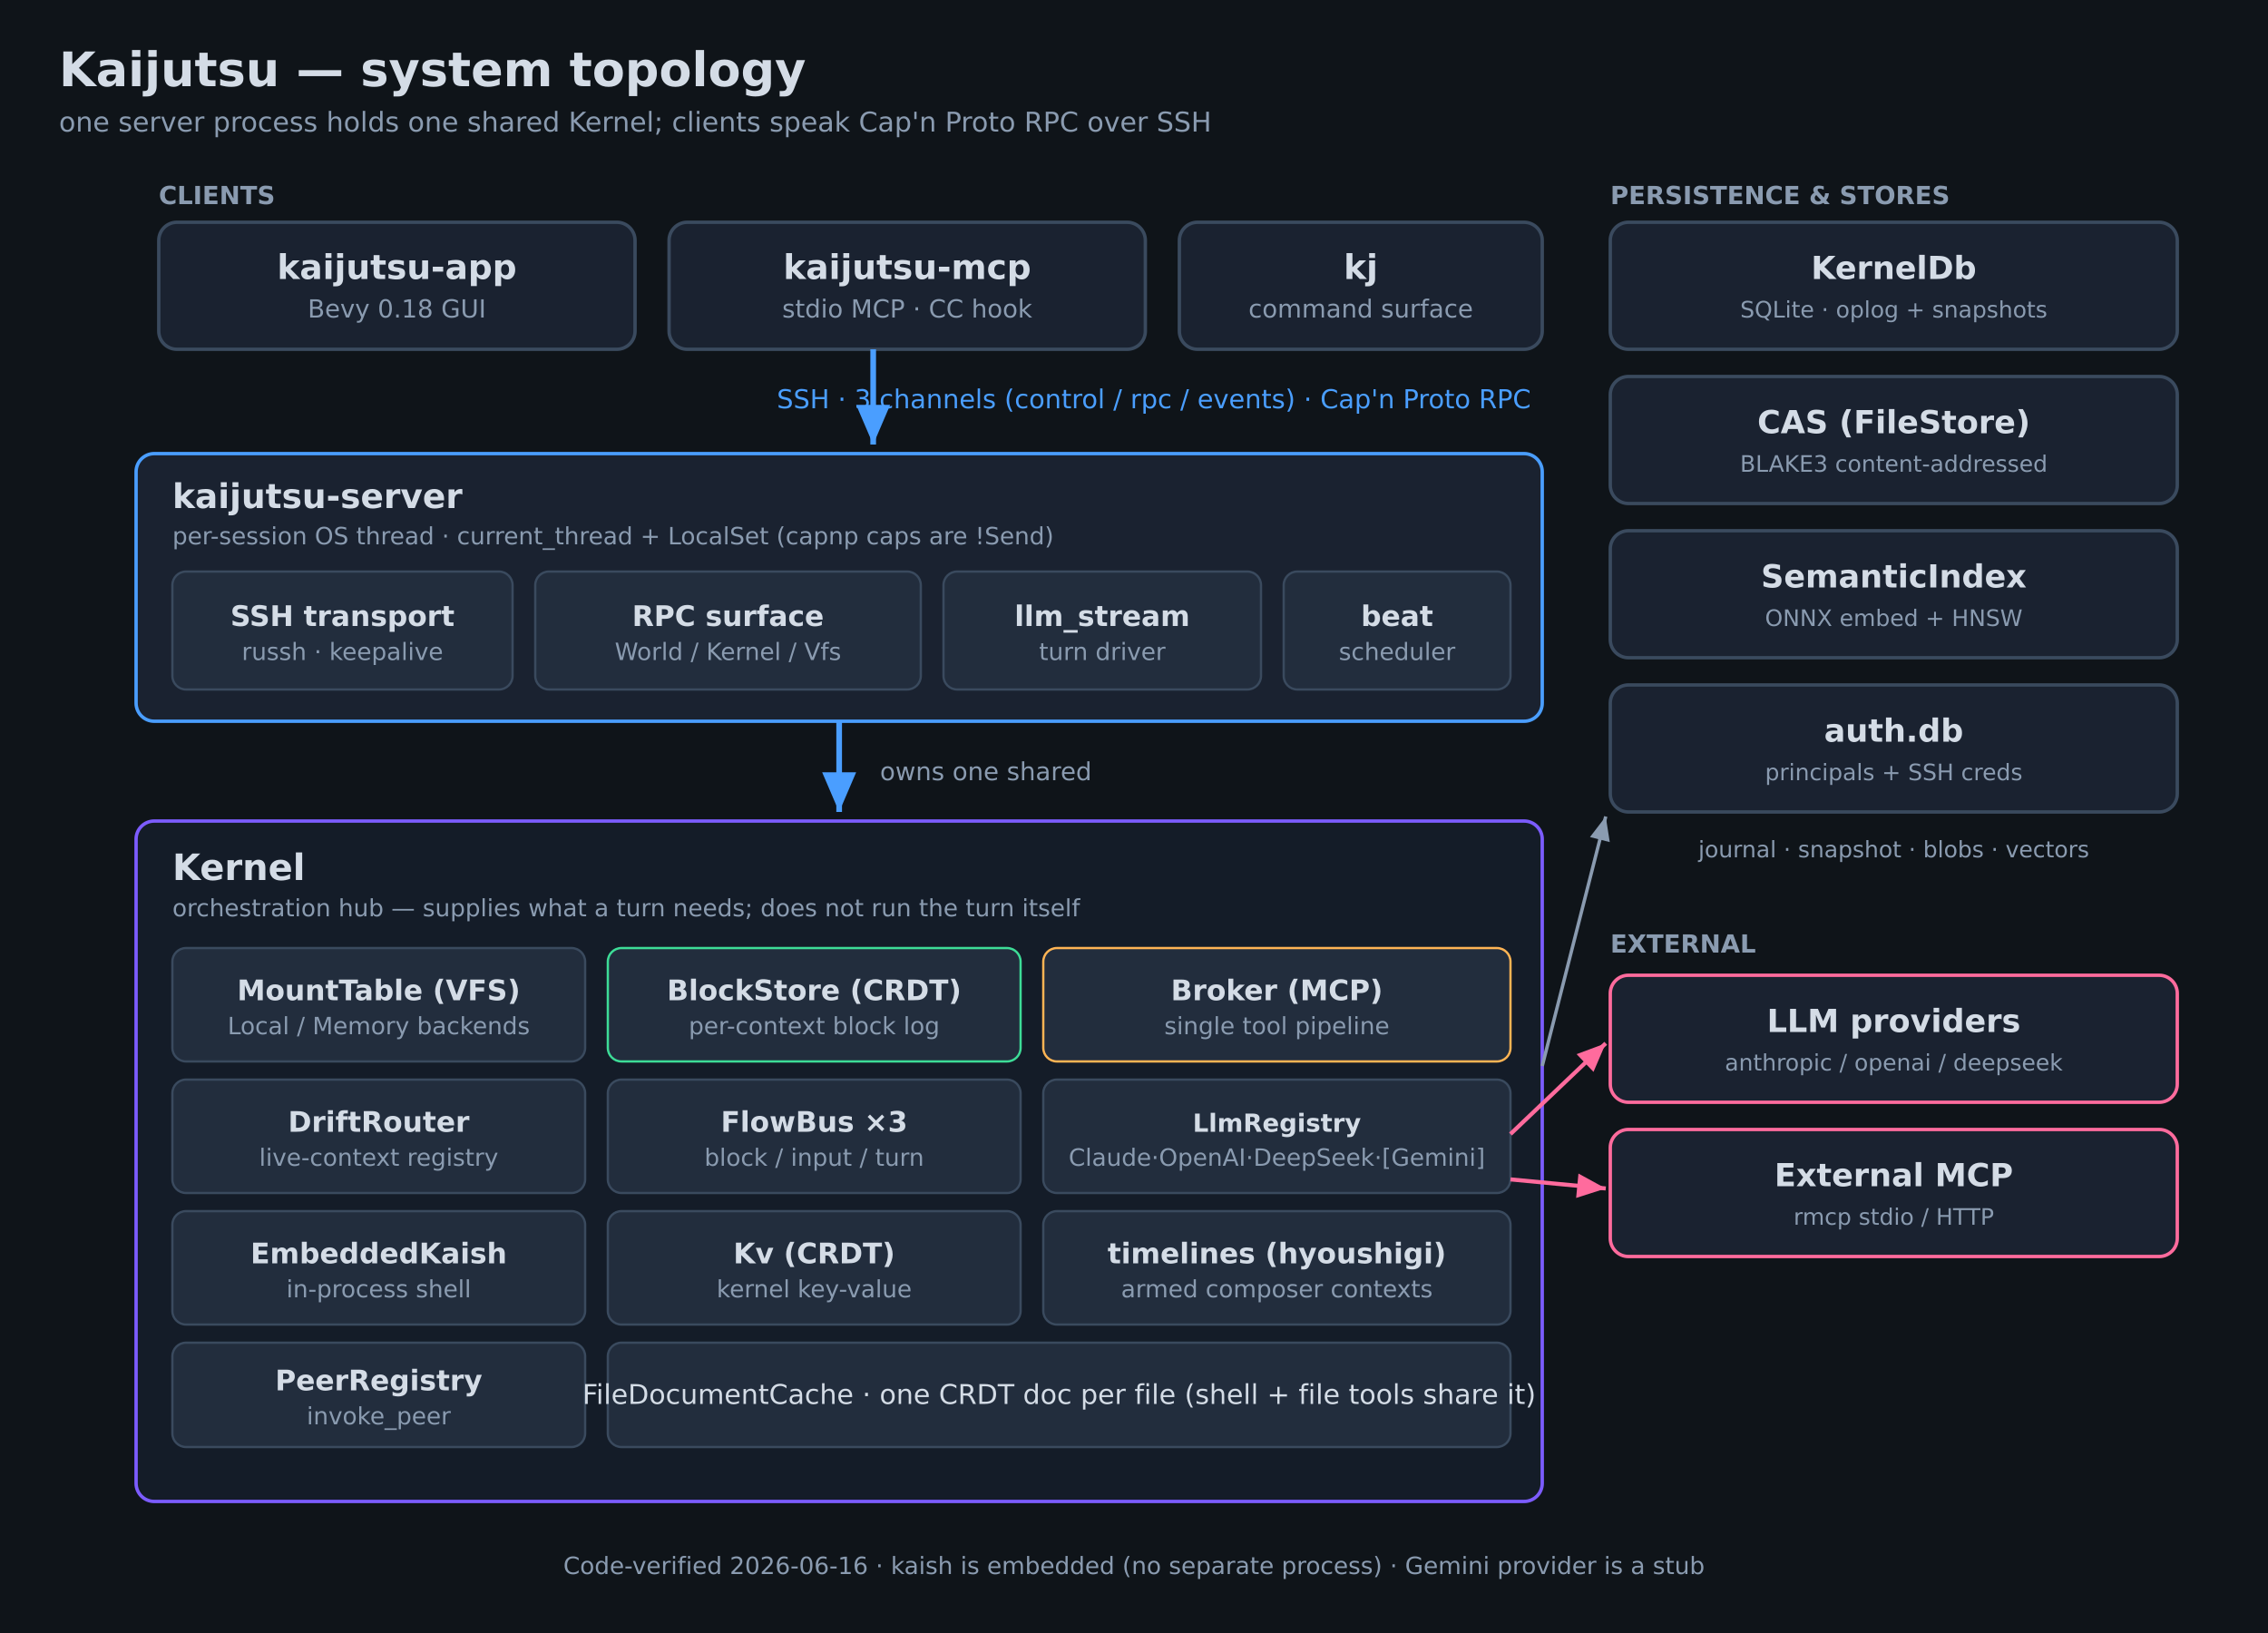
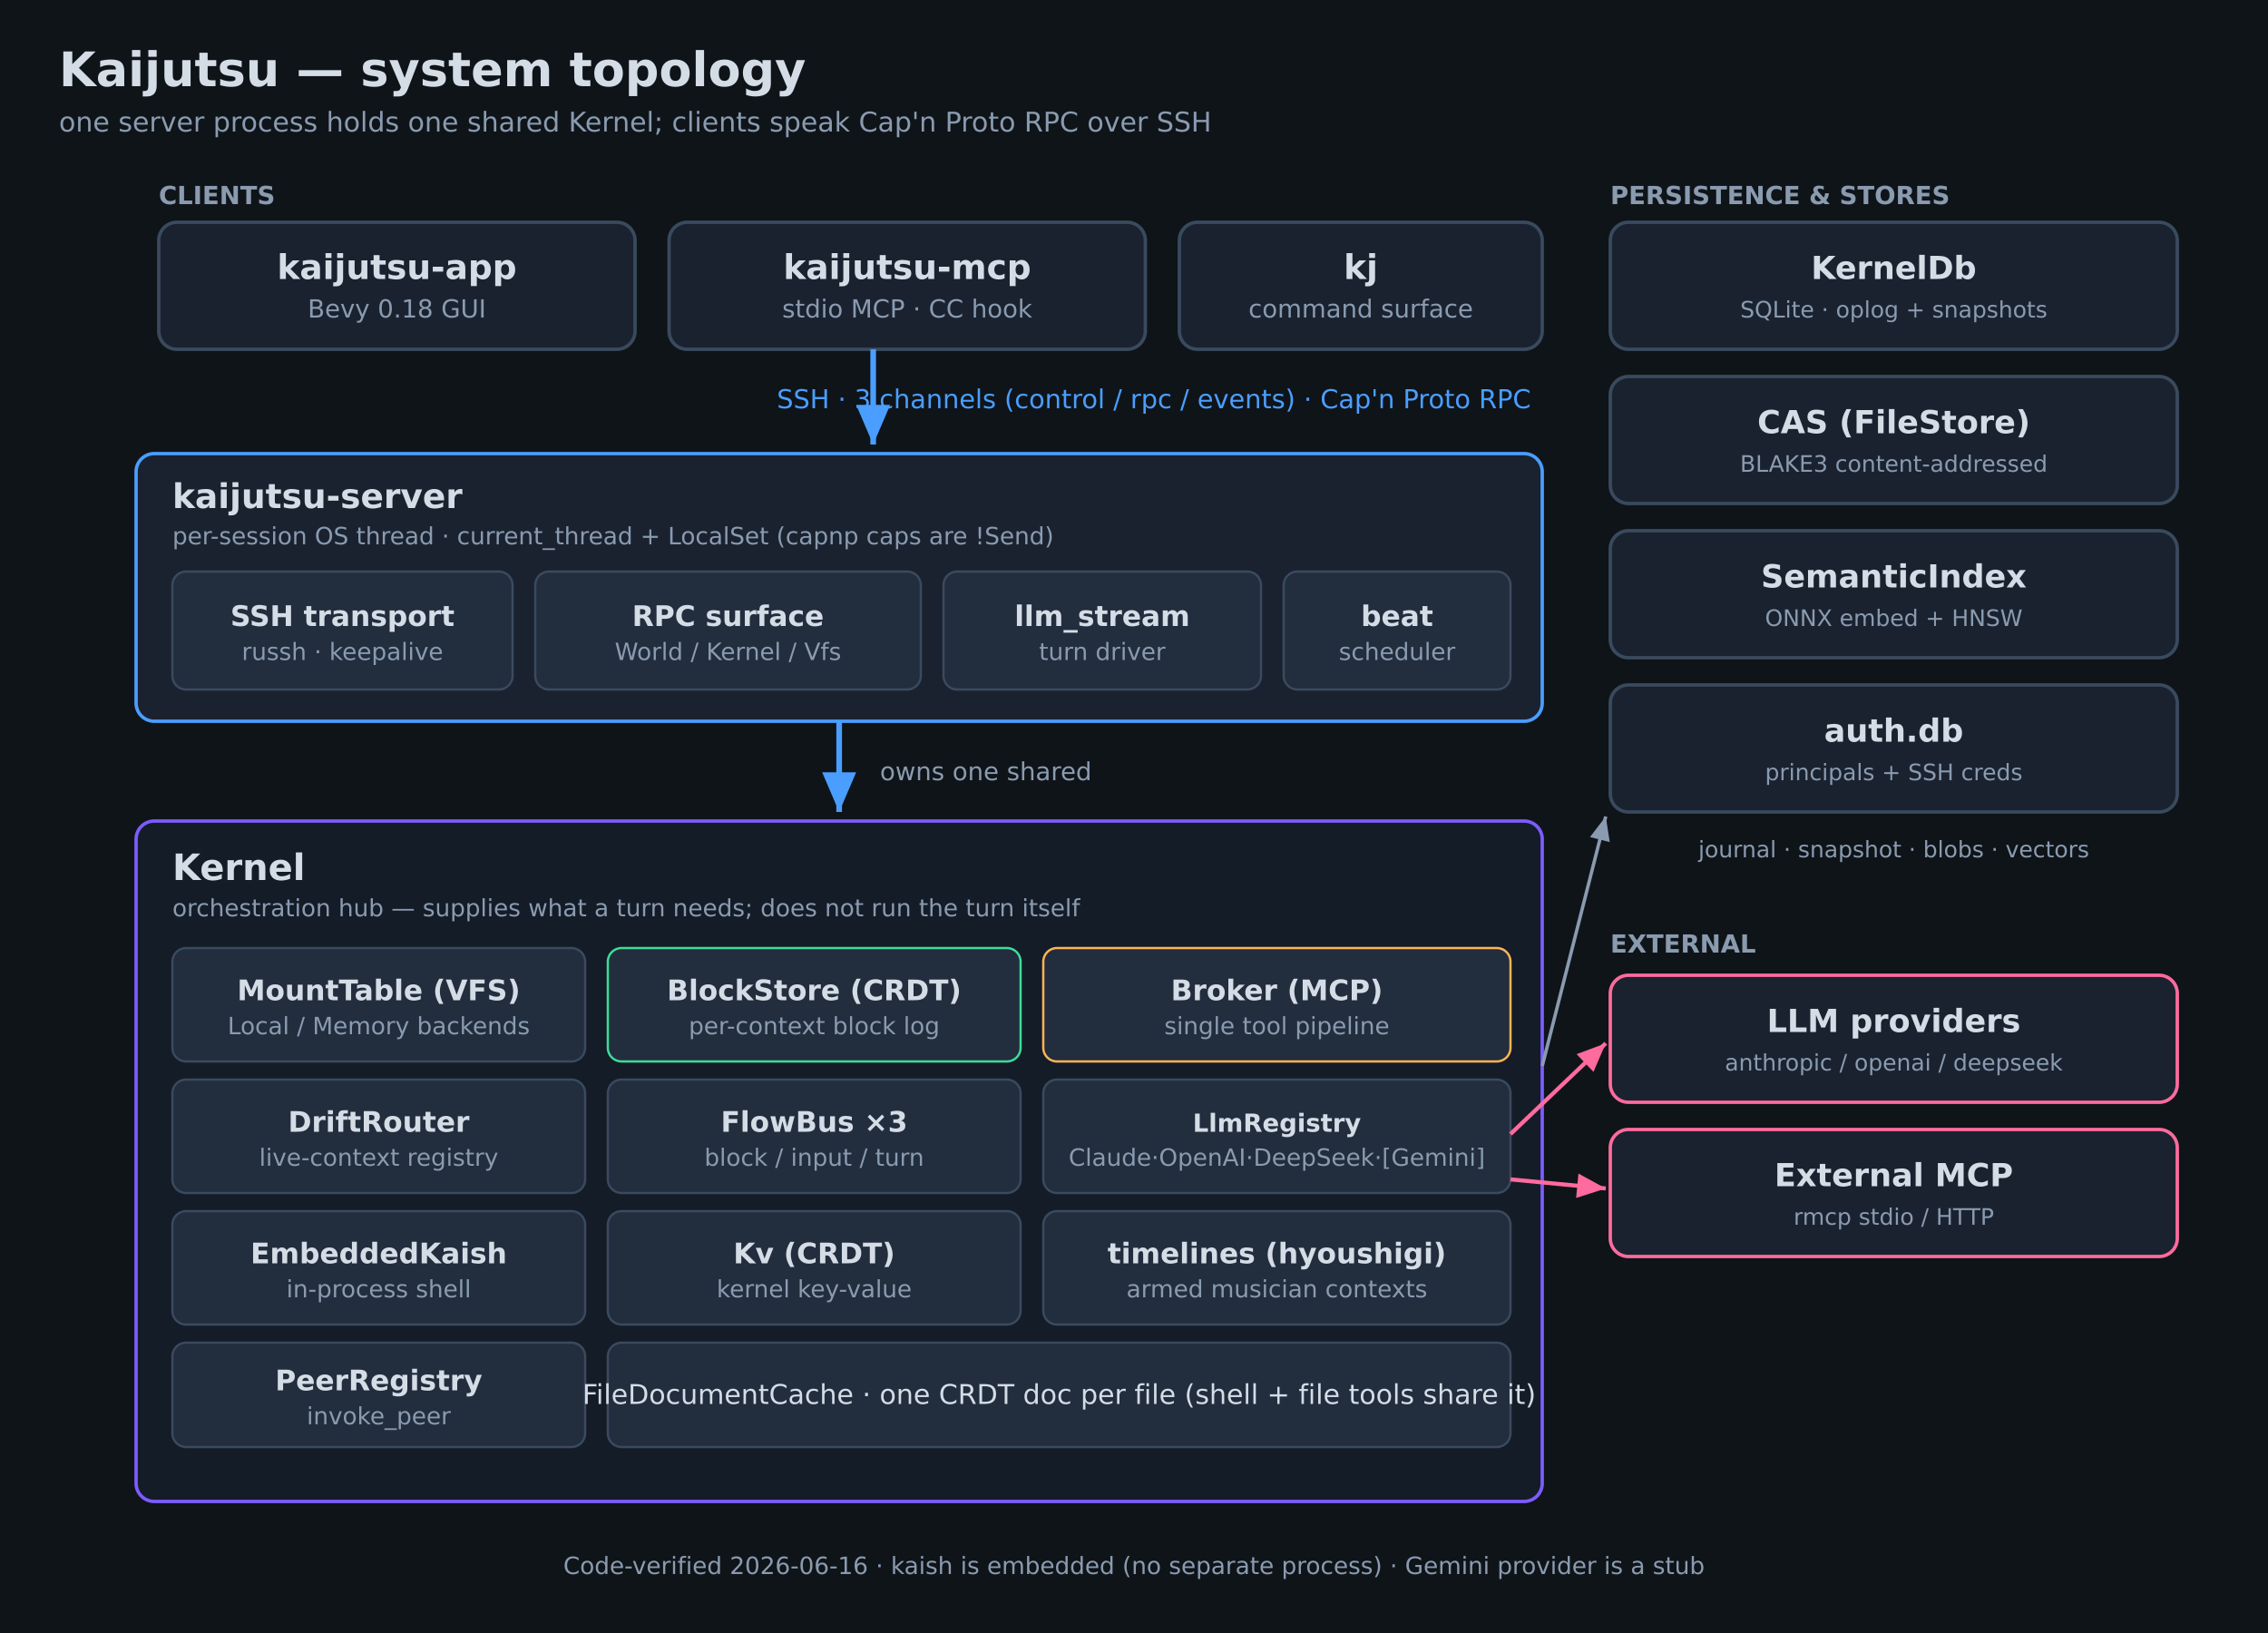
<svg xmlns="http://www.w3.org/2000/svg" width="1000" height="720" viewBox="0 0 1000 720">
  <rect width="1000" height="720" fill="#0f1419" />
  <defs>
    <marker id="ah" markerWidth="9" markerHeight="9" refX="7" refY="3" orient="auto">
      <path d="M0,0 L7,3 L0,6 Z" fill="#4a9eff" />
    </marker>
    <marker id="ah3" markerWidth="9" markerHeight="9" refX="7" refY="3" orient="auto">
      <path d="M0,0 L7,3 L0,6 Z" fill="#ff6b9d" />
    </marker>
    <marker id="ahm" markerWidth="9" markerHeight="9" refX="7" refY="3" orient="auto">
      <path d="M0,0 L7,3 L0,6 Z" fill="#8a9bb0" />
    </marker>
  </defs>
  <text x="26" y="38" text-anchor="start" fill="#d4dce6" font-family="DejaVu Sans, Liberation Sans, sans-serif" font-size="21" font-weight="600">Kaijutsu — system topology</text>
  <text x="26" y="58" text-anchor="start" fill="#8a9bb0" font-family="DejaVu Sans, Liberation Sans, sans-serif" font-size="12" font-weight="400">one server process holds one shared Kernel; clients speak Cap'n Proto RPC over SSH</text>
  <text x="70" y="90" text-anchor="start" fill="#8a9bb0" font-family="DejaVu Sans, Liberation Sans, sans-serif" font-size="11" font-weight="600">CLIENTS</text>
  <rect x="70" y="98" width="210" height="56" rx="8" fill="#1a2230" stroke="#3a4a5e" stroke-width="1.5" />
  <text x="175.0" y="123.0" text-anchor="middle" fill="#d4dce6" font-family="DejaVu Sans, Liberation Sans, sans-serif" font-size="15" font-weight="600">kaijutsu-app</text>
  <text x="175.0" y="140.0" text-anchor="middle" fill="#8a9bb0" font-family="DejaVu Sans, Liberation Sans, sans-serif" font-size="11">Bevy 0.18 GUI</text>
  <rect x="295" y="98" width="210" height="56" rx="8" fill="#1a2230" stroke="#3a4a5e" stroke-width="1.5" />
  <text x="400.0" y="123.0" text-anchor="middle" fill="#d4dce6" font-family="DejaVu Sans, Liberation Sans, sans-serif" font-size="15" font-weight="600">kaijutsu-mcp</text>
  <text x="400.0" y="140.0" text-anchor="middle" fill="#8a9bb0" font-family="DejaVu Sans, Liberation Sans, sans-serif" font-size="11">stdio MCP · CC hook</text>
  <rect x="520" y="98" width="160" height="56" rx="8" fill="#1a2230" stroke="#3a4a5e" stroke-width="1.5" />
  <text x="600.0" y="123.0" text-anchor="middle" fill="#d4dce6" font-family="DejaVu Sans, Liberation Sans, sans-serif" font-size="15" font-weight="600">kj</text>
  <text x="600.0" y="140.0" text-anchor="middle" fill="#8a9bb0" font-family="DejaVu Sans, Liberation Sans, sans-serif" font-size="11">command surface</text>
  <line x1="385" y1="154" x2="385" y2="196" stroke="#4a9eff" stroke-width="2.5" marker-end="url(#ah)" />
  <text x="675" y="180" text-anchor="end" fill="#4a9eff" font-family="DejaVu Sans, Liberation Sans, sans-serif" font-size="11.5" font-weight="400">SSH · 3 channels (control / rpc / events) · Cap'n Proto RPC</text>
  <rect x="60" y="200" width="620" height="118" rx="8" fill="#1a2230" stroke="#4a9eff" stroke-width="1.5" />
  <text x="370.0" y="264.0" text-anchor="middle" fill="#d4dce6" font-family="DejaVu Sans, Liberation Sans, sans-serif" font-size="15" font-weight="600" />
  <text x="76" y="224" text-anchor="start" fill="#d4dce6" font-family="DejaVu Sans, Liberation Sans, sans-serif" font-size="15" font-weight="600">kaijutsu-server</text>
  <text x="76" y="240" text-anchor="start" fill="#8a9bb0" font-family="DejaVu Sans, Liberation Sans, sans-serif" font-size="10.5" font-weight="400">per-session OS thread · current_thread + LocalSet (capnp caps are !Send)</text>
  <rect x="76" y="252" width="150" height="52" rx="6" fill="#222d3d" stroke="#3a4a5e" stroke-width="1" />
  <text x="151.0" y="276.0" text-anchor="middle" fill="#d4dce6" font-family="DejaVu Sans, Liberation Sans, sans-serif" font-size="12.5" font-weight="600">SSH transport</text>
  <text x="151.0" y="291.0" text-anchor="middle" fill="#8a9bb0" font-family="DejaVu Sans, Liberation Sans, sans-serif" font-size="10.5">russh · keepalive</text>
  <rect x="236" y="252" width="170" height="52" rx="6" fill="#222d3d" stroke="#3a4a5e" stroke-width="1" />
  <text x="321.0" y="276.0" text-anchor="middle" fill="#d4dce6" font-family="DejaVu Sans, Liberation Sans, sans-serif" font-size="12.5" font-weight="600">RPC surface</text>
  <text x="321.0" y="291.0" text-anchor="middle" fill="#8a9bb0" font-family="DejaVu Sans, Liberation Sans, sans-serif" font-size="10.5">World / Kernel / Vfs</text>
  <rect x="416" y="252" width="140" height="52" rx="6" fill="#222d3d" stroke="#3a4a5e" stroke-width="1" />
  <text x="486.0" y="276.0" text-anchor="middle" fill="#d4dce6" font-family="DejaVu Sans, Liberation Sans, sans-serif" font-size="12.5" font-weight="600">llm_stream</text>
  <text x="486.0" y="291.0" text-anchor="middle" fill="#8a9bb0" font-family="DejaVu Sans, Liberation Sans, sans-serif" font-size="10.5">turn driver</text>
  <rect x="566" y="252" width="100" height="52" rx="6" fill="#222d3d" stroke="#3a4a5e" stroke-width="1" />
  <text x="616.0" y="276.0" text-anchor="middle" fill="#d4dce6" font-family="DejaVu Sans, Liberation Sans, sans-serif" font-size="12.5" font-weight="600">beat</text>
  <text x="616.0" y="291.0" text-anchor="middle" fill="#8a9bb0" font-family="DejaVu Sans, Liberation Sans, sans-serif" font-size="10.5">scheduler</text>
  <line x1="370" y1="318" x2="370" y2="358" stroke="#4a9eff" stroke-width="2.5" marker-end="url(#ah)" />
  <text x="388" y="344" text-anchor="start" fill="#8a9bb0" font-family="DejaVu Sans, Liberation Sans, sans-serif" font-size="11" font-weight="400">owns one shared</text>
  <rect x="60" y="362" width="620" height="300" rx="8" fill="#141c28" stroke="#7c5cff" stroke-width="1.5" />
  <text x="370.0" y="517.0" text-anchor="middle" fill="#d4dce6" font-family="DejaVu Sans, Liberation Sans, sans-serif" font-size="15" font-weight="600" />
  <text x="76" y="388" text-anchor="start" fill="#d4dce6" font-family="DejaVu Sans, Liberation Sans, sans-serif" font-size="16" font-weight="600">Kernel</text>
  <text x="76" y="404" text-anchor="start" fill="#8a9bb0" font-family="DejaVu Sans, Liberation Sans, sans-serif" font-size="10.5" font-weight="400">orchestration hub — supplies what a turn needs; does not run the turn itself</text>
  <rect x="76" y="418" width="182" height="50" rx="6" fill="#222d3d" stroke="#3a4a5e" stroke-width="1" />
  <text x="167.0" y="441.0" text-anchor="middle" fill="#d4dce6" font-family="DejaVu Sans, Liberation Sans, sans-serif" font-size="12.5" font-weight="600">MountTable (VFS)</text>
  <text x="167.0" y="456.0" text-anchor="middle" fill="#8a9bb0" font-family="DejaVu Sans, Liberation Sans, sans-serif" font-size="10.5">Local / Memory backends</text>
  <rect x="268" y="418" width="182" height="50" rx="6" fill="#222d3d" stroke="#3ddc97" stroke-width="1" />
  <text x="359.0" y="441.0" text-anchor="middle" fill="#d4dce6" font-family="DejaVu Sans, Liberation Sans, sans-serif" font-size="12.5" font-weight="600">BlockStore (CRDT)</text>
  <text x="359.0" y="456.0" text-anchor="middle" fill="#8a9bb0" font-family="DejaVu Sans, Liberation Sans, sans-serif" font-size="10.5">per-context block log</text>
  <rect x="460" y="418" width="206" height="50" rx="6" fill="#222d3d" stroke="#ffb454" stroke-width="1" />
  <text x="563.0" y="441.0" text-anchor="middle" fill="#d4dce6" font-family="DejaVu Sans, Liberation Sans, sans-serif" font-size="12.5" font-weight="600">Broker (MCP)</text>
  <text x="563.0" y="456.0" text-anchor="middle" fill="#8a9bb0" font-family="DejaVu Sans, Liberation Sans, sans-serif" font-size="10.5">single tool pipeline</text>
  <rect x="76" y="476" width="182" height="50" rx="6" fill="#222d3d" stroke="#3a4a5e" stroke-width="1" />
  <text x="167.0" y="499.0" text-anchor="middle" fill="#d4dce6" font-family="DejaVu Sans, Liberation Sans, sans-serif" font-size="12.5" font-weight="600">DriftRouter</text>
  <text x="167.0" y="514.0" text-anchor="middle" fill="#8a9bb0" font-family="DejaVu Sans, Liberation Sans, sans-serif" font-size="10.5">live-context registry</text>
  <rect x="268" y="476" width="182" height="50" rx="6" fill="#222d3d" stroke="#3a4a5e" stroke-width="1" />
  <text x="359.0" y="499.0" text-anchor="middle" fill="#d4dce6" font-family="DejaVu Sans, Liberation Sans, sans-serif" font-size="12.5" font-weight="600">FlowBus ×3</text>
  <text x="359.0" y="514.0" text-anchor="middle" fill="#8a9bb0" font-family="DejaVu Sans, Liberation Sans, sans-serif" font-size="10.5">block / input / turn</text>
  <rect x="460" y="476" width="206" height="50" rx="6" fill="#222d3d" stroke="#3a4a5e" stroke-width="1" />
  <text x="563.0" y="499.0" text-anchor="middle" fill="#d4dce6" font-family="DejaVu Sans, Liberation Sans, sans-serif" font-size="11" font-weight="600">LlmRegistry</text>
  <text x="563.0" y="514.0" text-anchor="middle" fill="#8a9bb0" font-family="DejaVu Sans, Liberation Sans, sans-serif" font-size="10.5">Claude·OpenAI·DeepSeek·[Gemini]</text>
  <rect x="76" y="534" width="182" height="50" rx="6" fill="#222d3d" stroke="#3a4a5e" stroke-width="1" />
  <text x="167.0" y="557.0" text-anchor="middle" fill="#d4dce6" font-family="DejaVu Sans, Liberation Sans, sans-serif" font-size="12.5" font-weight="600">EmbeddedKaish</text>
  <text x="167.0" y="572.0" text-anchor="middle" fill="#8a9bb0" font-family="DejaVu Sans, Liberation Sans, sans-serif" font-size="10.5">in-process shell</text>
  <rect x="268" y="534" width="182" height="50" rx="6" fill="#222d3d" stroke="#3a4a5e" stroke-width="1" />
  <text x="359.0" y="557.0" text-anchor="middle" fill="#d4dce6" font-family="DejaVu Sans, Liberation Sans, sans-serif" font-size="12.5" font-weight="600">Kv (CRDT)</text>
  <text x="359.0" y="572.0" text-anchor="middle" fill="#8a9bb0" font-family="DejaVu Sans, Liberation Sans, sans-serif" font-size="10.5">kernel key-value</text>
  <rect x="460" y="534" width="206" height="50" rx="6" fill="#222d3d" stroke="#3a4a5e" stroke-width="1" />
  <text x="563.0" y="557.0" text-anchor="middle" fill="#d4dce6" font-family="DejaVu Sans, Liberation Sans, sans-serif" font-size="12.5" font-weight="600">timelines (hyoushigi)</text>
-   <text x="563.0" y="572.0" text-anchor="middle" fill="#8a9bb0" font-family="DejaVu Sans, Liberation Sans, sans-serif" font-size="10.5">armed composer contexts</text>
+   <text x="563.0" y="572.0" text-anchor="middle" fill="#8a9bb0" font-family="DejaVu Sans, Liberation Sans, sans-serif" font-size="10.5">armed musician contexts</text>
  <rect x="76" y="592" width="182" height="46" rx="6" fill="#222d3d" stroke="#3a4a5e" stroke-width="1" />
  <text x="167.0" y="613.0" text-anchor="middle" fill="#d4dce6" font-family="DejaVu Sans, Liberation Sans, sans-serif" font-size="12.5" font-weight="600">PeerRegistry</text>
  <text x="167.0" y="628.0" text-anchor="middle" fill="#8a9bb0" font-family="DejaVu Sans, Liberation Sans, sans-serif" font-size="10.5">invoke_peer</text>
  <rect x="268" y="592" width="398" height="46" rx="6" fill="#222d3d" stroke="#3a4a5e" stroke-width="1" />
  <text x="467.0" y="619.0" text-anchor="middle" fill="#d4dce6" font-family="DejaVu Sans, Liberation Sans, sans-serif" font-size="12">FileDocumentCache  ·  one CRDT doc per file (shell + file tools share it)</text>
  <text x="710" y="90" text-anchor="start" fill="#8a9bb0" font-family="DejaVu Sans, Liberation Sans, sans-serif" font-size="11" font-weight="600">PERSISTENCE &amp; STORES</text>
  <rect x="710" y="98" width="250" height="56" rx="8" fill="#1a2230" stroke="#3a4a5e" stroke-width="1.5" />
  <text x="835.0" y="123.0" text-anchor="middle" fill="#d4dce6" font-family="DejaVu Sans, Liberation Sans, sans-serif" font-size="14" font-weight="600">KernelDb</text>
  <text x="835.0" y="140.0" text-anchor="middle" fill="#8a9bb0" font-family="DejaVu Sans, Liberation Sans, sans-serif" font-size="10">SQLite · oplog + snapshots</text>
  <rect x="710" y="166" width="250" height="56" rx="8" fill="#1a2230" stroke="#3a4a5e" stroke-width="1.5" />
  <text x="835.0" y="191.0" text-anchor="middle" fill="#d4dce6" font-family="DejaVu Sans, Liberation Sans, sans-serif" font-size="14" font-weight="600">CAS (FileStore)</text>
  <text x="835.0" y="208.0" text-anchor="middle" fill="#8a9bb0" font-family="DejaVu Sans, Liberation Sans, sans-serif" font-size="10">BLAKE3 content-addressed</text>
  <rect x="710" y="234" width="250" height="56" rx="8" fill="#1a2230" stroke="#3a4a5e" stroke-width="1.5" />
  <text x="835.0" y="259.0" text-anchor="middle" fill="#d4dce6" font-family="DejaVu Sans, Liberation Sans, sans-serif" font-size="14" font-weight="600">SemanticIndex</text>
  <text x="835.0" y="276.0" text-anchor="middle" fill="#8a9bb0" font-family="DejaVu Sans, Liberation Sans, sans-serif" font-size="10">ONNX embed + HNSW</text>
  <rect x="710" y="302" width="250" height="56" rx="8" fill="#1a2230" stroke="#3a4a5e" stroke-width="1.5" />
  <text x="835.0" y="327.0" text-anchor="middle" fill="#d4dce6" font-family="DejaVu Sans, Liberation Sans, sans-serif" font-size="14" font-weight="600">auth.db</text>
  <text x="835.0" y="344.0" text-anchor="middle" fill="#8a9bb0" font-family="DejaVu Sans, Liberation Sans, sans-serif" font-size="10">principals + SSH creds</text>
  <line x1="680" y1="470" x2="708" y2="360" stroke="#8a9bb0" stroke-width="1.5" marker-end="url(#ahm)" />
  <text x="835" y="378" text-anchor="middle" fill="#8a9bb0" font-family="DejaVu Sans, Liberation Sans, sans-serif" font-size="10" font-weight="400">journal · snapshot · blobs · vectors</text>
  <text x="710" y="420" text-anchor="start" fill="#8a9bb0" font-family="DejaVu Sans, Liberation Sans, sans-serif" font-size="11" font-weight="600">EXTERNAL</text>
  <rect x="710" y="430" width="250" height="56" rx="8" fill="#1a2230" stroke="#ff6b9d" stroke-width="1.5" />
  <text x="835.0" y="455.0" text-anchor="middle" fill="#d4dce6" font-family="DejaVu Sans, Liberation Sans, sans-serif" font-size="14" font-weight="600">LLM providers</text>
  <text x="835.0" y="472.0" text-anchor="middle" fill="#8a9bb0" font-family="DejaVu Sans, Liberation Sans, sans-serif" font-size="10">anthropic / openai / deepseek</text>
  <rect x="710" y="498" width="250" height="56" rx="8" fill="#1a2230" stroke="#ff6b9d" stroke-width="1.5" />
  <text x="835.0" y="523.0" text-anchor="middle" fill="#d4dce6" font-family="DejaVu Sans, Liberation Sans, sans-serif" font-size="14" font-weight="600">External MCP</text>
  <text x="835.0" y="540.0" text-anchor="middle" fill="#8a9bb0" font-family="DejaVu Sans, Liberation Sans, sans-serif" font-size="10">rmcp stdio / HTTP</text>
  <line x1="666" y1="500" x2="708" y2="460" stroke="#ff6b9d" stroke-width="1.8" marker-end="url(#ah3)" />
  <line x1="666" y1="520" x2="708" y2="524" stroke="#ff6b9d" stroke-width="1.8" marker-end="url(#ah3)" />
  <text x="500" y="694" text-anchor="middle" fill="#8a9bb0" font-family="DejaVu Sans, Liberation Sans, sans-serif" font-size="10.5" font-weight="400">Code-verified 2026-06-16  ·  kaish is embedded (no separate process)  ·  Gemini provider is a stub</text>
</svg>
